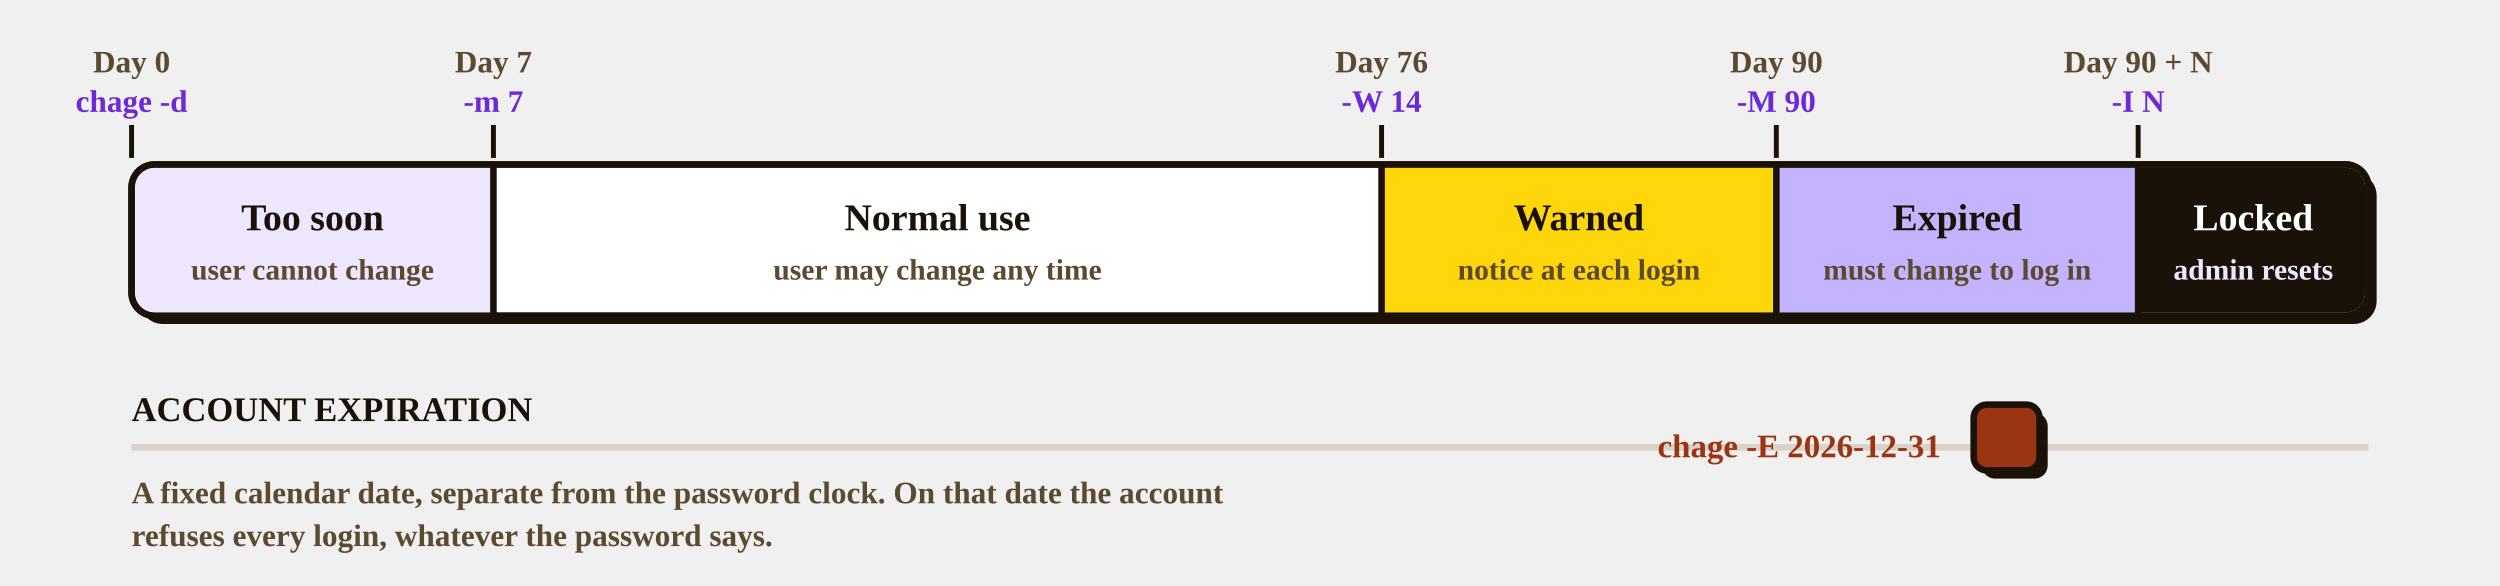
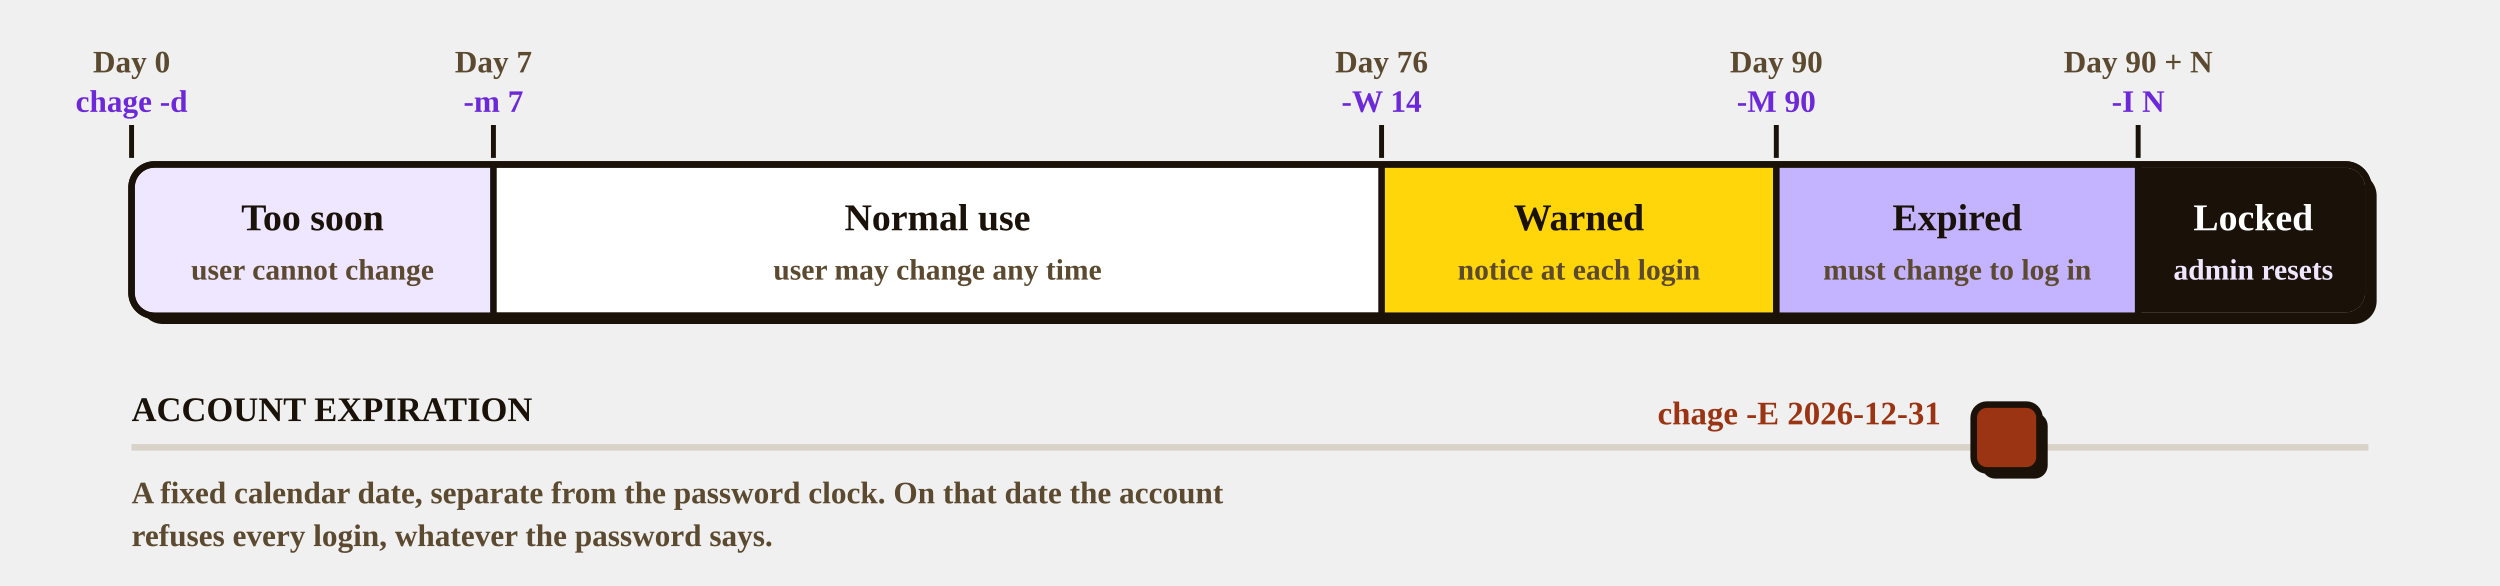
<svg xmlns="http://www.w3.org/2000/svg" viewBox="0 0 760 178" role="img" aria-label="Password aging timeline: minimum days, free period, warning period, inactive period, then locked; account expiration is a separate fixed date">
  <g font-size="9.5" font-weight="700" fill="#5c4a30" text-anchor="middle">
    <text x="40" y="22">Day 0</text>
    <text x="40" y="34" class="mono" fill="#6d28d9">chage -d</text>
    <text x="150" y="22">Day 7</text>
    <text x="150" y="34" class="mono" fill="#6d28d9">-m 7</text>
    <text x="420" y="22">Day 76</text>
    <text x="420" y="34" class="mono" fill="#6d28d9">-W 14</text>
    <text x="540" y="22">Day 90</text>
    <text x="540" y="34" class="mono" fill="#6d28d9">-M 90</text>
    <text x="650" y="22">Day 90 + N</text>
    <text x="650" y="34" class="mono" fill="#6d28d9">-I N</text>
  </g>
  <g stroke="#1a1209" stroke-width="1.5">
    <path d="M40 38V48M150 38V48M420 38V48M540 38V48M650 38V48" />
  </g>
  <rect x="42.5" y="52.5" width="680" height="46" rx="7" fill="#1a1209" />
  <rect x="40" y="50" width="680" height="46" rx="7" fill="#fff" stroke="#1a1209" stroke-width="2" />
  <path d="M47 51H150V95H47A6 6 0 0 1 41 89V57A6 6 0 0 1 47 51Z" fill="#efe6ff" />
  <rect x="420" y="51" width="120" height="44" fill="#ffd60a" />
  <rect x="540" y="51" width="110" height="44" fill="#c4b3ff" />
  <path d="M650 51H713A6 6 0 0 1 719 57V89A6 6 0 0 1 713 95H650Z" fill="#1a1209" />
  <rect x="40" y="50" width="680" height="46" rx="7" fill="none" stroke="#1a1209" stroke-width="2" />
  <g stroke="#1a1209" stroke-width="2">
    <path d="M150 50V96M420 50V96M540 50V96M650 50V96" />
  </g>
  <g text-anchor="middle" font-weight="800" font-size="11.5" fill="#1a1209">
    <text x="95" y="70">Too soon</text>
    <text x="285" y="70">Normal use</text>
    <text x="480" y="70">Warned</text>
    <text x="595" y="70">Expired</text>
    <text x="685" y="70" fill="#fff">Locked</text>
  </g>
  <g text-anchor="middle" font-weight="600" font-size="9" fill="#5c4a30">
    <text x="95" y="85">user cannot change</text>
    <text x="285" y="85">user may change any time</text>
    <text x="480" y="85">notice at each login</text>
    <text x="595" y="85">must change to log in</text>
    <text x="685" y="85" fill="#efe6ff">admin resets</text>
  </g>
  <path d="M40 136H720" stroke="#d8d2c8" stroke-width="2" />
  <rect x="602.5" y="125.5" width="20" height="20" rx="4" fill="#1a1209" />
  <rect x="600" y="123" width="20" height="20" rx="4" fill="#9a3412" stroke="#1a1209" stroke-width="2" />
  <text x="40" y="128" font-size="10.5" font-weight="800" fill="#1a1209">ACCOUNT EXPIRATION</text>
  <text x="40" y="153" font-size="9.5" font-weight="600" fill="#5c4a30">A fixed calendar date, separate from the password clock. On that date the account</text>
  <text x="40" y="166" font-size="9.5" font-weight="600" fill="#5c4a30">refuses every login, whatever the password says.</text>
-   <text x="590" y="139" text-anchor="end" font-size="10" font-weight="700" fill="#9a3412" class="mono">chage -E 2026-12-31</text>
+   <text x="590" y="129" text-anchor="end" font-size="10" font-weight="700" fill="#9a3412" class="mono">chage -E 2026-12-31</text>
</svg>
